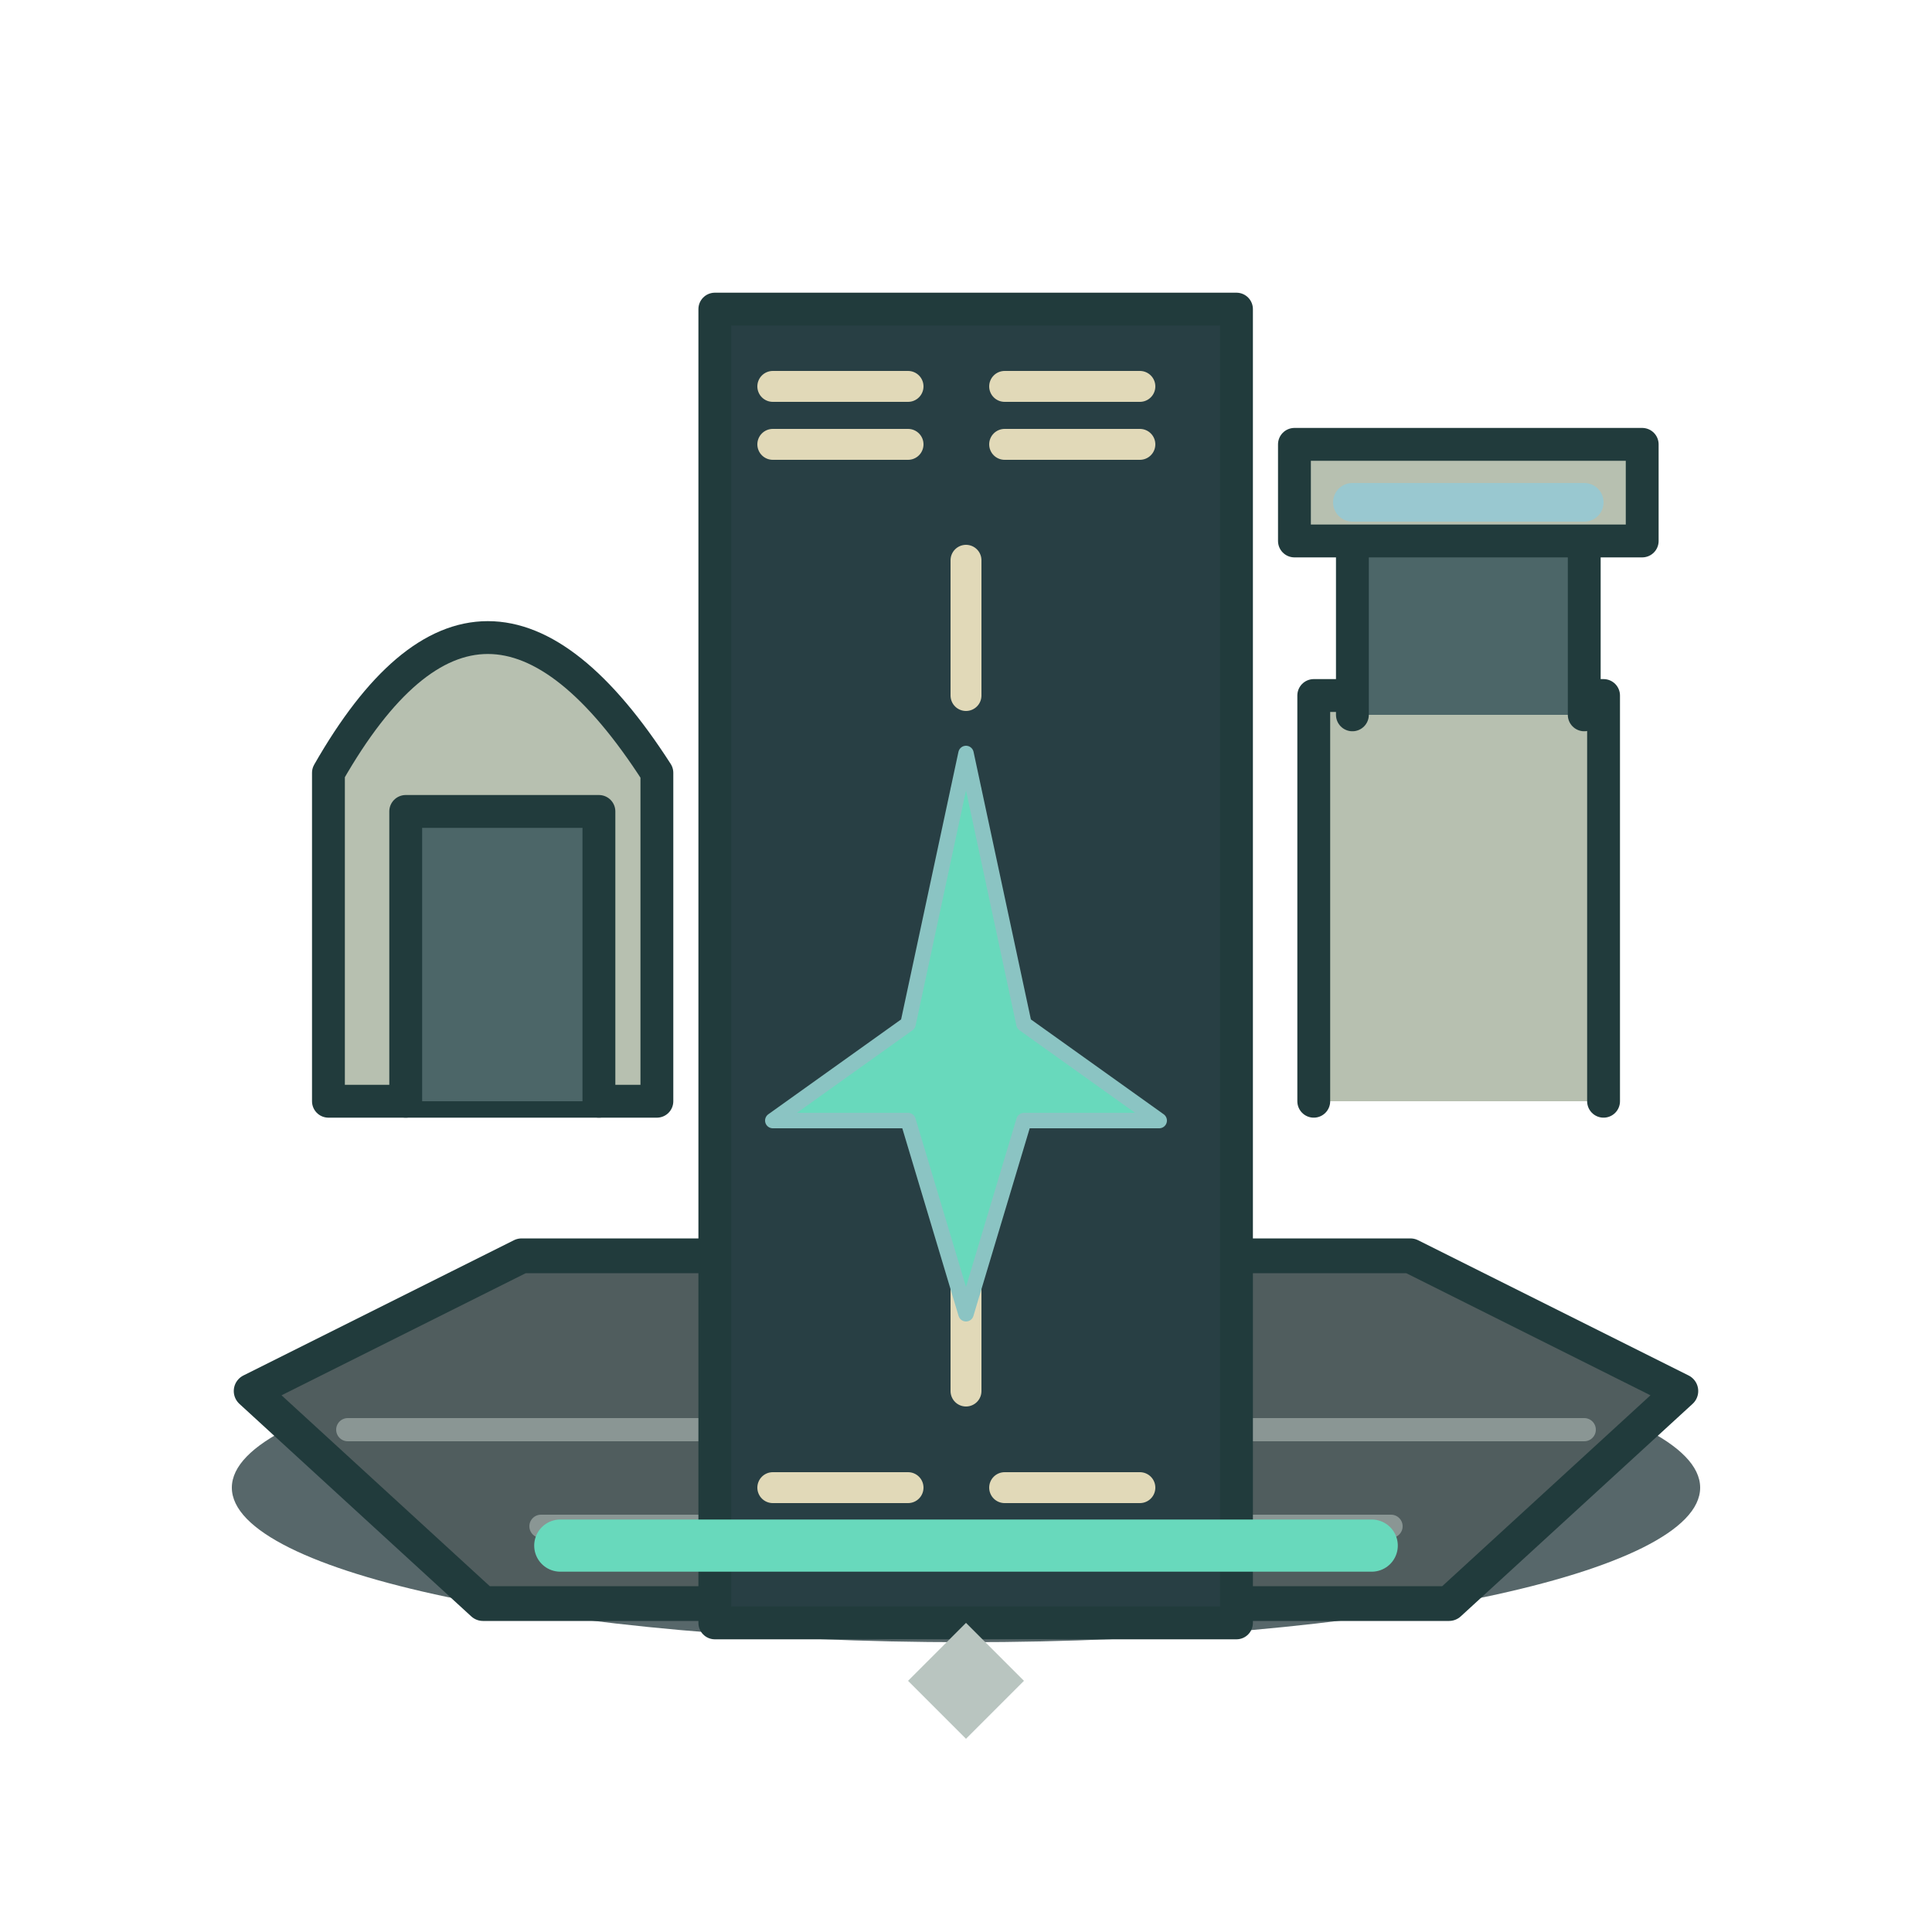
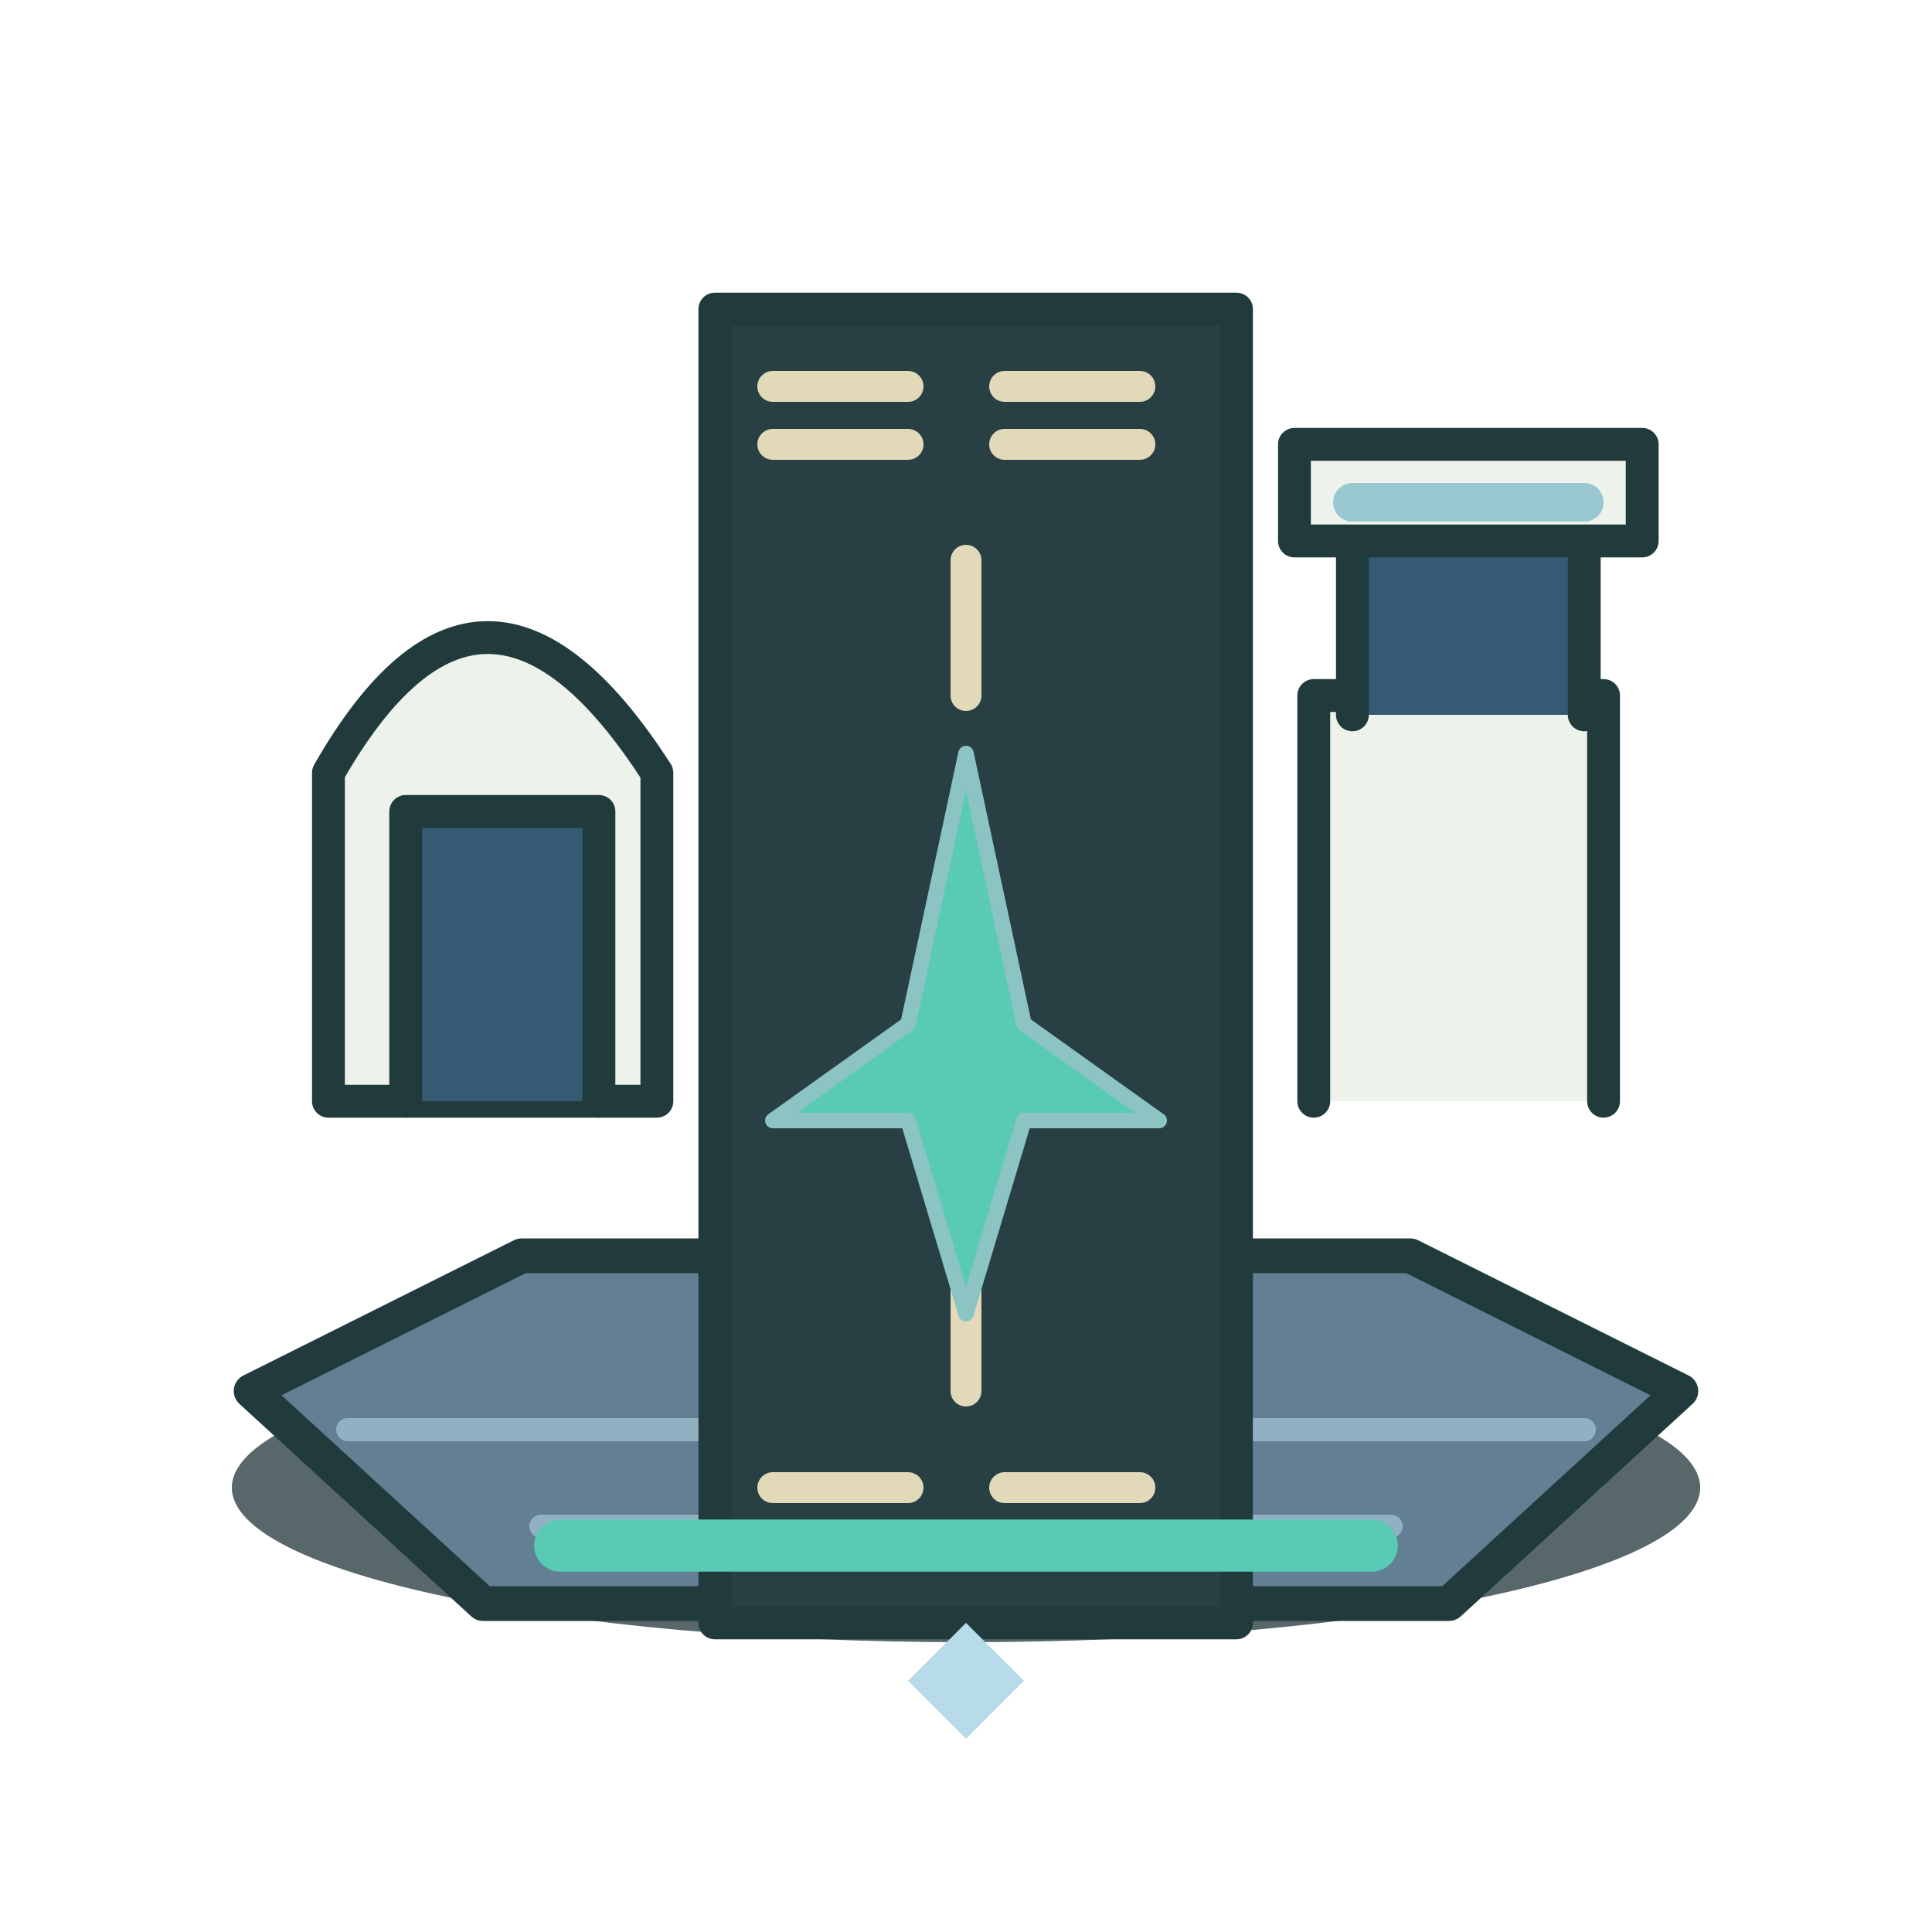
<svg xmlns="http://www.w3.org/2000/svg" viewBox="-50 -50 100 100" role="img" aria-label="机场 Lv.1">
  <g class="building-art building-airfield" stroke="#213b3c" stroke-width="1.7" stroke-linejoin="round" stroke-linecap="round">
    <ellipse cy="27" rx="38" ry="8" fill="#10272b" opacity=".7" stroke="none" />
-     <path d="M-37 22l14-7h46l14 7-12 11h-50z" fill="#505d5e" stroke="#213b3c" stroke-width="1.8" />
-     <path d="M-32 24h64m-54 5h44" stroke="#b9c5c0" stroke-opacity=".55" stroke-width="1.2" />
+     <path d="M-37 22l14-7h46l14 7-12 11h-50z" fill="#627f94" stroke="#213b3c" stroke-width="1.8" />
+     <path d="M-32 24h64m-54 5h44" stroke="#b7dbe8" stroke-opacity=".55" stroke-width="1.2" />
    <path d="M-13-34h27v68h-27z" fill="#283f44" />
    <path d="M-10-30h21m-21 3h21M0-21V22m-10 5h21m-21 3h21" stroke="#e1d9b8" stroke-width="1.6" stroke-dasharray="7 5" />
-     <path d="M-33 7V-10q8-14 17 0V7z" fill="#b7c0b0" />
-     <path d="M-29 7V-8h10V7" fill="#4c6668" />
-     <path d="M18 7V-14h15V7" fill="#b7c0b0" />
-     <path d="M20-13v-12h12v12" fill="#4c6668" />
-     <path d="M17-27h18v5H17z" fill="#b7c0b0" />
+     <path d="M-33 7V-10q8-14 17 0V7z" fill="#edf2eb" />
+     <path d="M-29 7V-8h10V7" fill="#355a73" />
+     <path d="M18 7V-14h15V7" fill="#edf2eb" />
+     <path d="M20-13v-12h12v12" fill="#355a73" />
+     <path d="M17-27h18v5H17z" fill="#edf2eb" />
    <path d="M20-24h12" stroke="#99c8d0" stroke-width="2" />
-     <path d="M0-11l3 14 7 5H3l-3 10L-3 8h-7l7-5z" fill="#68d9bc" stroke="#8bc4c3" stroke-width=".8" />
-     <path d="M-21 30h42" stroke="#68d9bc" stroke-width="2.7" />
-     <path d="M-3 37l3-3 3 3-3 3z" fill="#b9c5c0" stroke="none" />
+     <path d="M0-11l3 14 7 5H3l-3 10L-3 8h-7l7-5z" fill="#59cbb4" stroke="#8bc4c3" stroke-width=".8" />
+     <path d="M-21 30h42" stroke="#59cbb4" stroke-width="2.7" />
+     <path d="M-3 37l3-3 3 3-3 3z" fill="#b7dbe8" stroke="none" />
  </g>
</svg>
